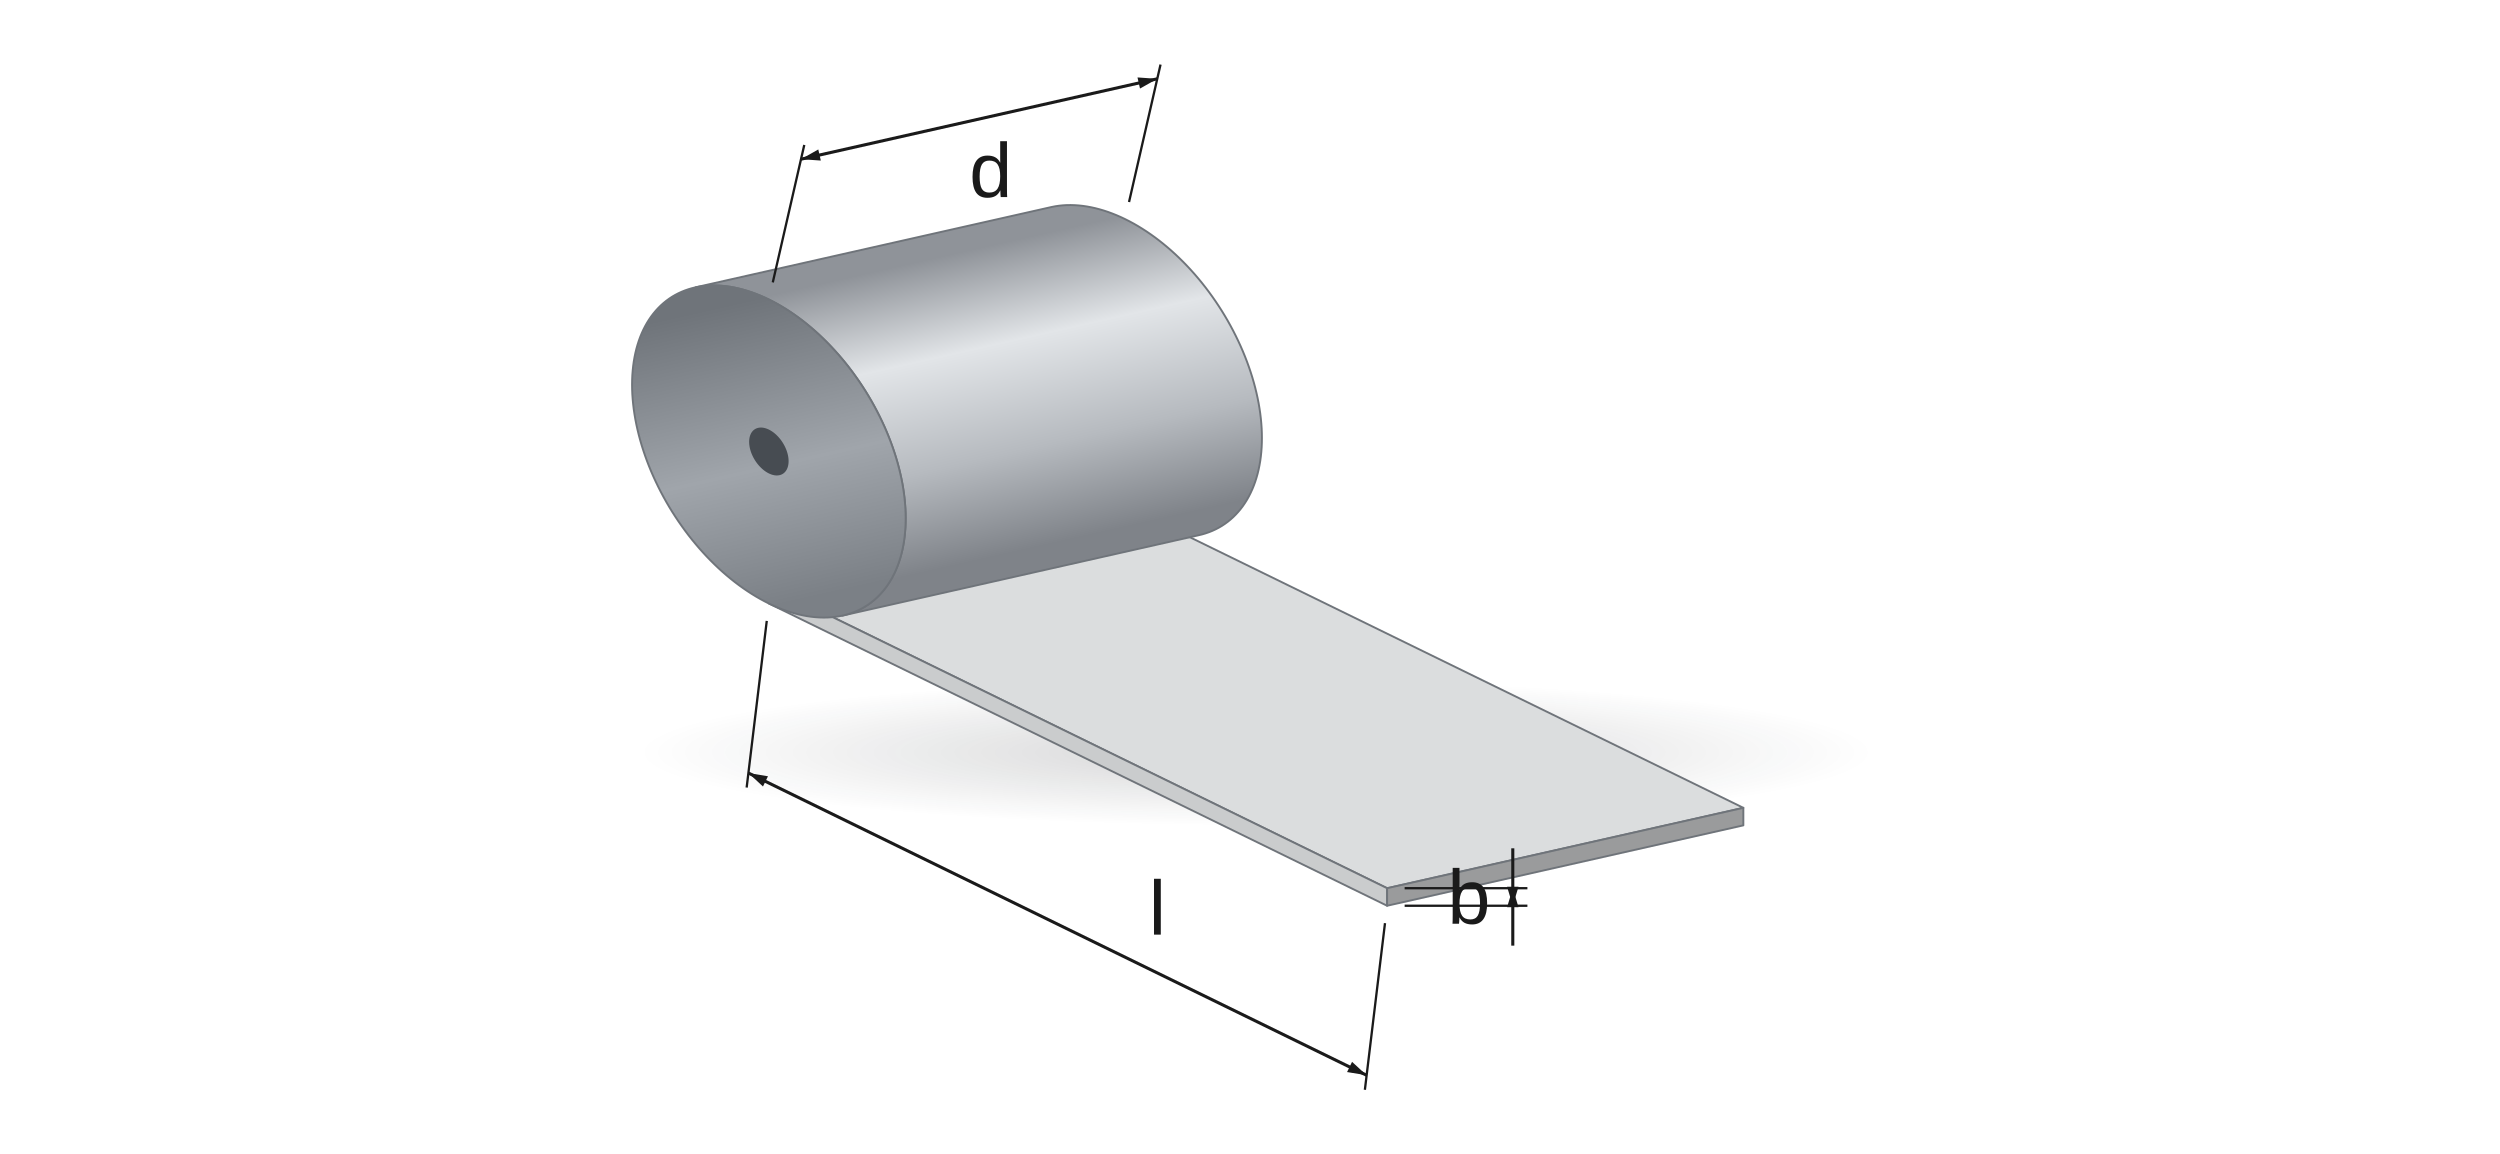
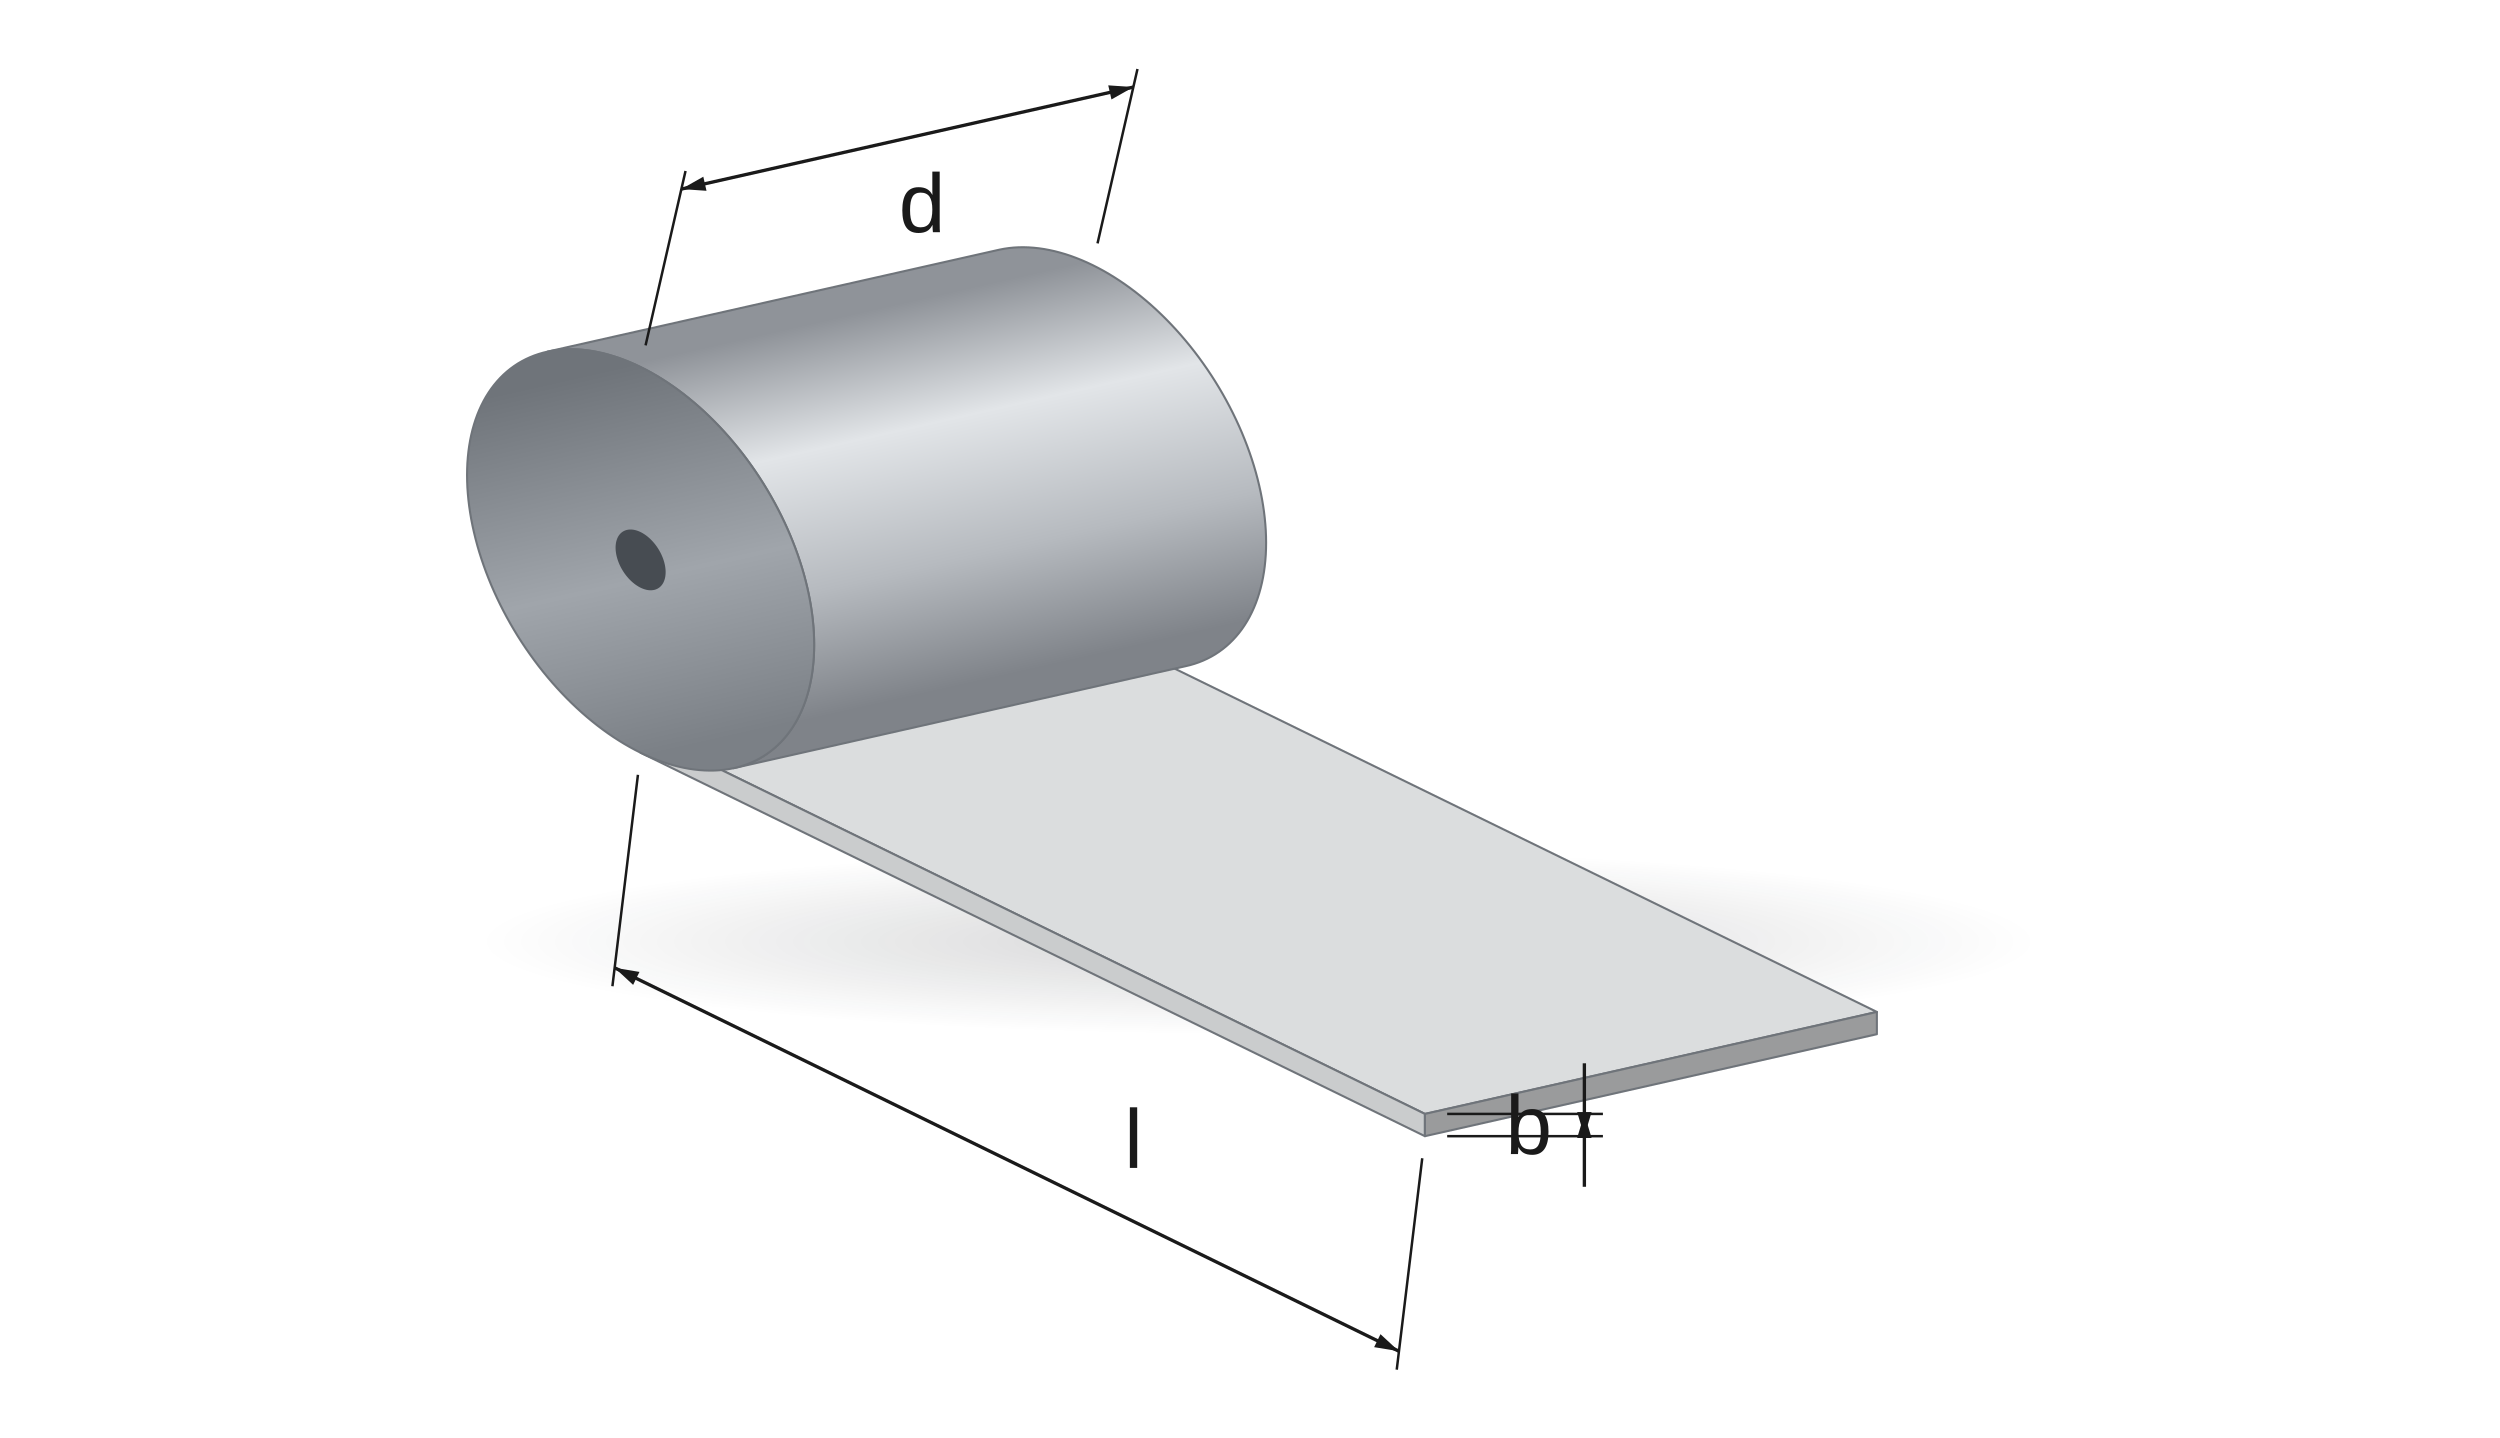
- <svg xmlns="http://www.w3.org/2000/svg" viewBox="0 0 1300 600" role="img" aria-label="Ghid dimensiuni – Bandă rulou">
-   <g transform="translate(399.81 234.78) scale(0.76)">
+ <svg xmlns="http://www.w3.org/2000/svg" viewBox="0 0 1200 690" role="img" aria-label="Ghid dimensiuni – Bandă rulou">
+   <g transform="translate(307.49 268.75) scale(0.89)">
    <defs>
      <radialGradient id="sh">
        <stop offset="0" stop-color="#101418" stop-opacity="0.18" />
        <stop offset="1" stop-color="#101418" stop-opacity="0" />
      </radialGradient>
    </defs>
    <ellipse cx="333.38" cy="205.9" rx="420" ry="50" fill="url(#sh)" />
-     <polygon points="0,92 423,298.8 666.75,243.8 243.75,37" fill="rgb(219,221,222)" stroke="#6f747a" stroke-width="1.32" stroke-linejoin="round" />
-     <polygon points="0,104 423,310.8 423,298.8 0,92" fill="rgb(202,204,205)" stroke="#6f747a" stroke-width="1.32" stroke-linejoin="round" />
-     <polygon points="423,310.8 666.75,255.8 666.75,243.8 423,298.8" fill="rgb(154,155,156)" stroke="#6f747a" stroke-width="1.32" stroke-linejoin="round" />
+     <polygon points="0,92 423,298.8 666.75,243.8 243.75,37" fill="rgb(219,221,222)" stroke="#6f747a" stroke-width="1.13" stroke-linejoin="round" />
+     <polygon points="0,104 423,310.8 423,298.8 0,92" fill="rgb(202,204,205)" stroke="#6f747a" stroke-width="1.13" stroke-linejoin="round" />
+     <polygon points="423,310.8 666.75,255.8 666.75,243.8 423,298.8" fill="rgb(154,155,156)" stroke="#6f747a" stroke-width="1.13" stroke-linejoin="round" />
    <defs>
      <linearGradient id="c3" gradientUnits="userSpaceOnUse" x1="-22.89" y1="-101.45" x2="22.89" y2="101.45">
        <stop offset="0" stop-color="#8f9399" />
        <stop offset="0.32" stop-color="#e2e5e8" />
        <stop offset="0.68" stop-color="#b6babf" />
        <stop offset="1" stop-color="#7f8389" />
      </linearGradient>
    </defs>
-     <path d="M50.15,112.33L52.61,111.74L55.02,111.03L57.37,110.22L59.66,109.3L61.9,108.27L64.07,107.14L66.19,105.9L68.23,104.55L70.21,103.1L72.12,101.55L73.96,99.9L75.72,98.15L77.41,96.3L79.03,94.36L80.57,92.33L82.02,90.2L83.4,87.99L84.69,85.69L85.9,83.3L87.03,80.83L88.07,78.28L89.02,75.66L89.88,72.96L90.66,70.19L91.35,67.34L91.94,64.44L92.45,61.47L92.86,58.43L93.18,55.34L93.42,52.2L93.55,49L93.6,45.76L93.55,42.47L93.42,39.14L93.18,35.77L92.86,32.36L92.45,28.93L91.94,25.46L91.35,21.97L90.66,18.46L89.88,14.93L89.02,11.38L88.07,7.83L87.03,4.26L85.9,0.69L84.69,-2.88L83.4,-6.44L82.02,-10L80.57,-13.55L79.03,-17.09L77.41,-20.61L75.72,-24.11L73.96,-27.58L72.12,-31.03L70.21,-34.45L68.23,-37.84L66.19,-41.18L64.07,-44.49L61.9,-47.75L59.66,-50.96L57.37,-54.13L55.02,-57.24L52.61,-60.3L50.15,-63.29L47.65,-66.22L45.09,-69.09L42.49,-71.89L39.85,-74.62L37.17,-77.27L34.46,-79.85L31.71,-82.35L28.92,-84.77L26.11,-87.1L23.28,-89.35L20.42,-91.51L17.54,-93.58L14.64,-95.56L11.73,-97.44L8.81,-99.23L5.88,-100.92L2.94,-102.51L0,-104L-2.94,-105.39L-5.88,-106.67L-8.81,-107.84L-11.73,-108.92L-14.64,-109.88L-17.54,-110.73L-20.42,-111.48L-23.28,-112.11L-26.11,-112.64L-28.92,-113.05L-31.71,-113.35L-34.46,-113.54L-37.17,-113.62L-39.85,-113.59L-42.49,-113.44L-45.09,-113.18L-47.65,-112.81L-50.15,-112.33L193.6,-167.33L196.1,-167.81L198.66,-168.18L201.26,-168.44L203.9,-168.59L206.58,-168.62L209.29,-168.54L212.04,-168.35L214.83,-168.05L217.64,-167.64L220.47,-167.11L223.33,-166.48L226.21,-165.73L229.11,-164.88L232.02,-163.92L234.94,-162.84L237.87,-161.67L240.81,-160.39L243.75,-159L246.69,-157.51L249.63,-155.92L252.56,-154.23L255.48,-152.44L258.39,-150.56L261.29,-148.58L264.17,-146.51L267.03,-144.35L269.86,-142.1L272.67,-139.77L275.46,-137.35L278.21,-134.85L280.92,-132.27L283.6,-129.62L286.24,-126.89L288.84,-124.09L291.4,-121.22L293.9,-118.29L296.36,-115.3L298.77,-112.24L301.12,-109.13L303.41,-105.96L305.65,-102.75L307.82,-99.49L309.94,-96.18L311.98,-92.84L313.96,-89.45L315.87,-86.03L317.71,-82.58L319.47,-79.11L321.16,-75.61L322.78,-72.09L324.32,-68.55L325.77,-65L327.15,-61.44L328.44,-57.88L329.65,-54.31L330.78,-50.74L331.82,-47.17L332.77,-43.62L333.63,-40.07L334.41,-36.54L335.1,-33.03L335.69,-29.54L336.2,-26.07L336.61,-22.64L336.93,-19.23L337.17,-15.86L337.3,-12.53L337.35,-9.24L337.3,-6L337.17,-2.8L336.93,0.34L336.61,3.43L336.2,6.47L335.69,9.44L335.1,12.34L334.41,15.19L333.63,17.96L332.77,20.66L331.82,23.28L330.78,25.83L329.65,28.3L328.44,30.69L327.15,32.99L325.77,35.2L324.32,37.33L322.78,39.36L321.16,41.3L319.47,43.15L317.71,44.9L315.87,46.55L313.96,48.1L311.98,49.55L309.94,50.9L307.82,52.14L305.65,53.27L303.41,54.3L301.12,55.22L298.77,56.03L296.36,56.74L293.9,57.33Z" fill="url(#c3)" stroke="#6f747a" stroke-width="1.32" stroke-linejoin="round" />
+     <path d="M50.15,112.33L52.61,111.74L55.02,111.03L57.37,110.22L59.66,109.3L61.9,108.27L64.07,107.14L66.19,105.9L68.23,104.55L70.21,103.1L72.12,101.55L73.96,99.9L75.72,98.15L77.41,96.3L79.03,94.36L80.57,92.33L82.02,90.2L83.4,87.99L84.69,85.69L85.9,83.3L87.03,80.83L88.07,78.28L89.02,75.66L89.88,72.96L90.66,70.19L91.35,67.34L91.94,64.44L92.45,61.47L92.86,58.43L93.18,55.34L93.42,52.2L93.55,49L93.6,45.76L93.55,42.47L93.42,39.14L93.18,35.77L92.86,32.36L92.45,28.93L91.94,25.46L91.35,21.97L90.66,18.46L89.88,14.93L89.02,11.38L88.07,7.83L87.03,4.26L85.9,0.69L84.69,-2.88L83.4,-6.44L82.02,-10L80.57,-13.55L79.03,-17.09L77.41,-20.61L75.72,-24.11L73.96,-27.58L72.12,-31.03L70.21,-34.45L68.23,-37.84L66.19,-41.18L64.07,-44.49L61.9,-47.75L59.66,-50.96L57.37,-54.13L55.02,-57.24L52.61,-60.3L50.15,-63.29L47.65,-66.22L45.09,-69.09L42.49,-71.89L39.85,-74.62L37.17,-77.27L34.46,-79.85L31.71,-82.35L28.92,-84.77L26.11,-87.1L23.28,-89.35L20.42,-91.51L17.54,-93.58L14.64,-95.56L11.73,-97.44L8.81,-99.23L5.88,-100.92L2.94,-102.51L0,-104L-2.94,-105.39L-5.88,-106.67L-8.81,-107.84L-11.73,-108.92L-14.64,-109.88L-17.54,-110.73L-20.42,-111.48L-23.28,-112.11L-26.11,-112.64L-28.92,-113.05L-31.71,-113.35L-34.46,-113.54L-37.17,-113.62L-39.85,-113.59L-42.49,-113.44L-45.09,-113.18L-47.65,-112.81L-50.15,-112.33L193.6,-167.33L196.1,-167.81L198.66,-168.18L201.26,-168.44L203.9,-168.59L206.58,-168.62L209.29,-168.54L212.04,-168.35L214.83,-168.05L217.64,-167.64L220.47,-167.11L223.33,-166.48L226.21,-165.73L229.11,-164.88L232.02,-163.92L234.94,-162.84L237.87,-161.67L240.81,-160.39L243.75,-159L246.69,-157.51L249.63,-155.92L252.56,-154.23L255.48,-152.44L258.39,-150.56L261.29,-148.58L264.17,-146.51L267.03,-144.35L269.86,-142.1L272.67,-139.77L275.46,-137.35L278.21,-134.85L280.92,-132.27L283.6,-129.62L286.24,-126.89L288.84,-124.09L291.4,-121.22L293.9,-118.29L296.36,-115.3L298.77,-112.24L301.12,-109.13L303.41,-105.96L305.65,-102.75L307.82,-99.49L309.94,-96.18L311.98,-92.84L313.96,-89.45L315.87,-86.03L317.71,-82.58L319.47,-79.11L321.16,-75.61L322.78,-72.09L324.32,-68.55L325.77,-65L327.15,-61.44L328.44,-57.88L329.65,-54.31L330.78,-50.74L331.82,-47.17L332.77,-43.62L333.63,-40.07L334.41,-36.54L335.1,-33.03L335.69,-29.54L336.2,-26.07L336.61,-22.64L336.93,-19.23L337.17,-15.86L337.3,-12.53L337.35,-9.24L337.3,-6L337.17,-2.8L336.93,0.34L336.61,3.43L336.2,6.47L335.69,9.44L335.1,12.34L334.41,15.19L333.63,17.96L332.77,20.66L331.82,23.28L330.78,25.83L329.65,28.3L328.44,30.69L327.15,32.99L325.77,35.2L324.32,37.33L322.78,39.36L321.16,41.3L319.47,43.15L317.71,44.9L315.87,46.55L313.96,48.1L311.98,49.55L309.94,50.9L307.82,52.14L305.65,53.27L303.41,54.3L301.12,55.22L298.77,56.03L296.36,56.74L293.9,57.33Z" fill="url(#c3)" stroke="#6f747a" stroke-width="1.13" stroke-linejoin="round" />
    <defs>
      <linearGradient id="c3f" gradientUnits="userSpaceOnUse" x1="-22.89" y1="-101.45" x2="22.89" y2="101.45">
        <stop offset="0" stop-color="#6f747a" />
        <stop offset="0.55" stop-color="#a0a5ab" />
        <stop offset="1" stop-color="#7b8086" />
      </linearGradient>
    </defs>
-     <path d="M93.6,45.76L93.55,42.47L93.42,39.14L93.18,35.77L92.86,32.36L92.45,28.93L91.94,25.46L91.35,21.97L90.66,18.46L89.88,14.93L89.02,11.38L88.07,7.83L87.03,4.26L85.9,0.69L84.69,-2.88L83.4,-6.44L82.02,-10L80.57,-13.55L79.03,-17.09L77.41,-20.61L75.72,-24.11L73.96,-27.58L72.12,-31.03L70.21,-34.45L68.23,-37.84L66.19,-41.18L64.07,-44.49L61.9,-47.75L59.66,-50.96L57.37,-54.13L55.02,-57.24L52.61,-60.3L50.15,-63.29L47.65,-66.22L45.09,-69.09L42.49,-71.89L39.85,-74.62L37.17,-77.27L34.46,-79.85L31.71,-82.35L28.92,-84.77L26.11,-87.1L23.28,-89.35L20.42,-91.51L17.54,-93.58L14.64,-95.56L11.73,-97.44L8.81,-99.23L5.88,-100.92L2.94,-102.51L0,-104L-2.94,-105.39L-5.88,-106.67L-8.81,-107.84L-11.73,-108.92L-14.64,-109.88L-17.54,-110.73L-20.42,-111.48L-23.28,-112.11L-26.11,-112.64L-28.92,-113.05L-31.71,-113.35L-34.46,-113.54L-37.17,-113.62L-39.85,-113.59L-42.49,-113.44L-45.09,-113.18L-47.65,-112.81L-50.15,-112.33L-52.61,-111.74L-55.02,-111.03L-57.37,-110.22L-59.66,-109.3L-61.9,-108.27L-64.07,-107.14L-66.19,-105.9L-68.23,-104.55L-70.21,-103.1L-72.12,-101.55L-73.96,-99.9L-75.72,-98.15L-77.41,-96.3L-79.03,-94.36L-80.57,-92.33L-82.02,-90.2L-83.4,-87.99L-84.69,-85.69L-85.9,-83.3L-87.03,-80.83L-88.07,-78.28L-89.02,-75.66L-89.88,-72.96L-90.66,-70.19L-91.35,-67.34L-91.94,-64.44L-92.45,-61.47L-92.86,-58.43L-93.18,-55.34L-93.42,-52.2L-93.55,-49L-93.6,-45.76L-93.55,-42.47L-93.42,-39.14L-93.18,-35.77L-92.86,-32.36L-92.45,-28.93L-91.94,-25.46L-91.35,-21.97L-90.66,-18.46L-89.88,-14.93L-89.02,-11.38L-88.07,-7.83L-87.03,-4.26L-85.9,-0.69L-84.69,2.88L-83.4,6.44L-82.02,10L-80.57,13.55L-79.03,17.09L-77.41,20.61L-75.72,24.11L-73.96,27.58L-72.12,31.03L-70.21,34.45L-68.23,37.84L-66.19,41.18L-64.07,44.49L-61.9,47.75L-59.66,50.96L-57.37,54.13L-55.02,57.24L-52.61,60.3L-50.15,63.29L-47.65,66.22L-45.09,69.09L-42.49,71.89L-39.85,74.62L-37.17,77.27L-34.46,79.85L-31.71,82.35L-28.92,84.77L-26.11,87.1L-23.28,89.35L-20.42,91.51L-17.54,93.58L-14.64,95.56L-11.73,97.44L-8.81,99.23L-5.88,100.92L-2.94,102.51L0,104L2.94,105.39L5.88,106.67L8.81,107.84L11.73,108.92L14.64,109.88L17.54,110.73L20.42,111.48L23.28,112.11L26.11,112.64L28.92,113.05L31.71,113.35L34.46,113.54L37.17,113.62L39.85,113.59L42.49,113.44L45.09,113.18L47.65,112.81L50.15,112.33L52.61,111.74L55.02,111.03L57.37,110.22L59.66,109.3L61.9,108.27L64.07,107.14L66.19,105.9L68.23,104.55L70.21,103.1L72.12,101.55L73.96,99.9L75.72,98.15L77.41,96.3L79.03,94.36L80.57,92.33L82.02,90.2L83.4,87.99L84.69,85.69L85.9,83.3L87.03,80.83L88.07,78.28L89.02,75.66L89.88,72.96L90.66,70.19L91.35,67.34L91.94,64.44L92.45,61.47L92.86,58.43L93.18,55.34L93.42,52.2L93.55,49Z" fill-rule="evenodd" fill="url(#c3f)" stroke="#6f747a" stroke-width="1.32" />
+     <path d="M93.6,45.76L93.55,42.47L93.42,39.14L93.18,35.77L92.86,32.36L92.45,28.93L91.94,25.46L91.35,21.97L90.66,18.46L89.88,14.93L89.02,11.38L88.07,7.83L87.03,4.26L85.9,0.69L84.69,-2.88L83.4,-6.44L82.02,-10L80.57,-13.55L79.03,-17.09L77.41,-20.61L75.72,-24.11L73.96,-27.58L72.12,-31.03L70.21,-34.45L68.23,-37.84L66.19,-41.18L64.07,-44.49L61.9,-47.75L59.66,-50.96L57.37,-54.13L55.02,-57.24L52.61,-60.3L50.15,-63.29L47.65,-66.22L45.09,-69.09L42.49,-71.89L39.85,-74.62L37.17,-77.27L34.46,-79.85L31.71,-82.35L28.92,-84.77L26.11,-87.1L23.28,-89.35L20.42,-91.51L17.54,-93.58L14.64,-95.56L11.73,-97.44L8.81,-99.23L5.88,-100.92L2.94,-102.51L0,-104L-2.94,-105.39L-5.88,-106.67L-8.81,-107.84L-11.73,-108.92L-14.64,-109.88L-17.54,-110.73L-20.42,-111.48L-23.28,-112.11L-26.11,-112.64L-28.92,-113.05L-31.71,-113.35L-34.46,-113.54L-37.17,-113.62L-39.85,-113.59L-42.49,-113.44L-45.09,-113.18L-47.65,-112.81L-50.15,-112.33L-52.61,-111.74L-55.02,-111.03L-57.37,-110.22L-59.66,-109.3L-61.9,-108.27L-64.07,-107.14L-66.19,-105.9L-68.23,-104.55L-70.21,-103.1L-72.12,-101.55L-73.96,-99.9L-75.72,-98.15L-77.41,-96.3L-79.03,-94.36L-80.57,-92.33L-82.02,-90.2L-83.4,-87.99L-84.69,-85.69L-85.9,-83.3L-87.03,-80.83L-88.07,-78.28L-89.02,-75.66L-89.88,-72.96L-90.66,-70.19L-91.35,-67.34L-91.94,-64.44L-92.45,-61.47L-92.86,-58.43L-93.18,-55.34L-93.42,-52.2L-93.55,-49L-93.6,-45.76L-93.55,-42.47L-93.42,-39.14L-93.18,-35.77L-92.86,-32.36L-92.45,-28.93L-91.94,-25.46L-91.35,-21.97L-90.66,-18.46L-89.88,-14.93L-89.02,-11.38L-88.07,-7.83L-87.03,-4.26L-85.9,-0.69L-84.69,2.88L-83.4,6.44L-82.02,10L-80.57,13.55L-79.03,17.09L-77.41,20.61L-75.72,24.11L-73.96,27.58L-72.12,31.03L-70.21,34.45L-68.23,37.84L-66.19,41.18L-64.07,44.49L-61.9,47.75L-59.66,50.96L-57.37,54.13L-55.02,57.24L-52.61,60.3L-50.15,63.29L-47.65,66.22L-45.09,69.09L-42.49,71.89L-39.85,74.62L-37.17,77.27L-34.46,79.85L-31.71,82.35L-28.92,84.77L-26.11,87.1L-23.28,89.35L-20.42,91.51L-17.54,93.58L-14.64,95.56L-11.73,97.44L-8.81,99.23L-5.88,100.92L-2.94,102.51L0,104L2.94,105.39L5.88,106.67L8.81,107.84L11.73,108.92L14.64,109.88L17.54,110.73L20.42,111.48L23.28,112.11L26.11,112.64L28.92,113.05L31.71,113.35L34.46,113.54L37.17,113.62L39.85,113.59L42.49,113.44L45.09,113.18L47.65,112.81L50.15,112.33L52.61,111.74L55.02,111.03L57.37,110.22L59.66,109.3L61.9,108.27L64.07,107.14L66.19,105.9L68.23,104.55L70.21,103.1L72.12,101.55L73.96,99.9L75.72,98.15L77.41,96.3L79.03,94.36L80.57,92.33L82.02,90.2L83.4,87.99L84.69,85.69L85.9,83.3L87.03,80.83L88.07,78.28L89.02,75.66L89.88,72.96L90.66,70.19L91.35,67.34L91.94,64.44L92.45,61.47L92.86,58.43L93.18,55.34L93.42,52.2L93.55,49Z" fill-rule="evenodd" fill="url(#c3f)" stroke="#6f747a" stroke-width="1.13" />
    <path d="M13.5,6.6L13.49,6.13L13.47,5.65L13.44,5.16L13.39,4.67L13.33,4.17L13.26,3.67L13.17,3.17L13.08,2.66L12.96,2.15L12.84,1.64L12.7,1.13L12.55,0.61L12.39,0.1L12.22,-0.41L12.03,-0.93L11.83,-1.44L11.62,-1.95L11.4,-2.46L11.17,-2.97L10.92,-3.48L10.67,-3.98L10.4,-4.48L10.13,-4.97L9.84,-5.46L9.55,-5.94L9.24,-6.42L8.93,-6.89L8.61,-7.35L8.27,-7.81L7.94,-8.26L7.59,-8.7L7.23,-9.13L6.87,-9.55L6.5,-9.97L6.13,-10.37L5.75,-10.76L5.36,-11.15L4.97,-11.52L4.57,-11.88L4.17,-12.23L3.77,-12.56L3.36,-12.89L2.94,-13.2L2.53,-13.5L2.11,-13.78L1.69,-14.05L1.27,-14.31L0.85,-14.56L0.42,-14.79L0,-15L-0.42,-15.2L-0.85,-15.38L-1.27,-15.55L-1.69,-15.71L-2.11,-15.85L-2.53,-15.97L-2.94,-16.08L-3.36,-16.17L-3.77,-16.25L-4.17,-16.31L-4.57,-16.35L-4.97,-16.38L-5.36,-16.39L-5.75,-16.38L-6.13,-16.36L-6.5,-16.32L-6.87,-16.27L-7.23,-16.2L-7.59,-16.12L-7.94,-16.01L-8.27,-15.9L-8.61,-15.76L-8.93,-15.62L-9.24,-15.45L-9.55,-15.27L-9.84,-15.08L-10.13,-14.87L-10.4,-14.65L-10.67,-14.41L-10.92,-14.16L-11.17,-13.89L-11.4,-13.61L-11.62,-13.32L-11.83,-13.01L-12.03,-12.69L-12.22,-12.36L-12.39,-12.01L-12.55,-11.66L-12.7,-11.29L-12.84,-10.91L-12.96,-10.52L-13.08,-10.12L-13.17,-9.71L-13.26,-9.29L-13.33,-8.87L-13.39,-8.43L-13.44,-7.98L-13.47,-7.53L-13.49,-7.07L-13.5,-6.6L-13.49,-6.13L-13.47,-5.65L-13.44,-5.16L-13.39,-4.67L-13.33,-4.17L-13.26,-3.67L-13.17,-3.17L-13.08,-2.66L-12.96,-2.15L-12.84,-1.64L-12.7,-1.13L-12.55,-0.61L-12.39,-0.1L-12.22,0.41L-12.03,0.93L-11.83,1.44L-11.62,1.95L-11.4,2.46L-11.17,2.97L-10.92,3.48L-10.67,3.98L-10.4,4.48L-10.13,4.97L-9.84,5.46L-9.55,5.94L-9.24,6.42L-8.93,6.89L-8.61,7.35L-8.27,7.81L-7.94,8.26L-7.59,8.7L-7.23,9.13L-6.87,9.55L-6.5,9.97L-6.13,10.37L-5.75,10.76L-5.36,11.15L-4.97,11.52L-4.57,11.88L-4.17,12.23L-3.77,12.56L-3.36,12.89L-2.94,13.2L-2.53,13.5L-2.11,13.78L-1.69,14.05L-1.27,14.31L-0.85,14.56L-0.42,14.79L0,15L0.42,15.2L0.85,15.38L1.27,15.55L1.69,15.71L2.11,15.85L2.53,15.97L2.94,16.08L3.36,16.17L3.77,16.25L4.17,16.31L4.57,16.35L4.97,16.38L5.36,16.39L5.75,16.38L6.13,16.36L6.5,16.32L6.87,16.27L7.23,16.2L7.59,16.12L7.94,16.01L8.27,15.9L8.61,15.76L8.93,15.62L9.24,15.45L9.55,15.27L9.84,15.08L10.13,14.87L10.4,14.65L10.67,14.41L10.92,14.16L11.17,13.89L11.4,13.61L11.62,13.32L11.83,13.01L12.03,12.69L12.22,12.36L12.39,12.01L12.55,11.66L12.7,11.29L12.84,10.91L12.96,10.52L13.08,10.12L13.17,9.71L13.26,9.29L13.33,8.87L13.39,8.43L13.44,7.98L13.47,7.53L13.49,7.07Z" fill="#474c52" />
-     <line x1="2.68" y1="-115.7" x2="24.23" y2="-209.75" stroke="#1a1a1a" stroke-width="1.58" />
-     <line x1="246.43" y1="-170.7" x2="267.98" y2="-264.75" stroke="#1a1a1a" stroke-width="1.58" />
-     <line x1="22" y1="-200" x2="265.75" y2="-255" stroke="#1a1a1a" stroke-width="2.11" />
+     <line x1="2.68" y1="-115.7" x2="24.23" y2="-209.75" stroke="#1a1a1a" stroke-width="1.35" />
+     <line x1="246.43" y1="-170.7" x2="267.98" y2="-264.75" stroke="#1a1a1a" stroke-width="1.35" />
+     <line x1="22" y1="-200" x2="265.75" y2="-255" stroke="#1a1a1a" stroke-width="1.8" />
    <polygon points="22,-200 33.82,-206.67 35.54,-199.06" fill="#1a1a1a" />
    <polygon points="265.75,-255 253.93,-248.33 252.21,-255.94" fill="#1a1a1a" />
-     <text x="151.8" y="-192.38" font-family="Arial, Helvetica, sans-serif" font-size="52.74" fill="#1a1a1a" text-anchor="middle" dominant-baseline="central">d</text>
-     <line x1="435" y1="310.8" x2="519" y2="310.8" stroke="#1a1a1a" stroke-width="1.58" />
-     <line x1="435" y1="298.8" x2="519" y2="298.8" stroke="#1a1a1a" stroke-width="1.58" />
-     <line x1="509" y1="338.1" x2="509" y2="271.5" stroke="#1a1a1a" stroke-width="2.11" />
+     <text x="151.8" y="-192.38" font-family="Arial, Helvetica, sans-serif" font-size="45.11" fill="#1a1a1a" text-anchor="middle" dominant-baseline="central">d</text>
+     <line x1="435" y1="310.8" x2="519" y2="310.8" stroke="#1a1a1a" stroke-width="1.35" />
+     <line x1="435" y1="298.8" x2="519" y2="298.8" stroke="#1a1a1a" stroke-width="1.35" />
+     <line x1="509" y1="338.1" x2="509" y2="271.5" stroke="#1a1a1a" stroke-width="1.8" />
    <polygon points="509,310.8 505.1,297.8 512.9,297.8" fill="#1a1a1a" />
    <polygon points="509,298.8 512.9,311.8 505.1,311.8" fill="#1a1a1a" />
-     <text x="479" y="304.8" font-family="Arial, Helvetica, sans-serif" font-size="52.74" fill="#1a1a1a" text-anchor="middle" dominant-baseline="central">b</text>
-     <line x1="-1.44" y1="115.91" x2="-15.2" y2="229.93" stroke="#1a1a1a" stroke-width="1.58" />
-     <line x1="421.56" y1="322.71" x2="407.8" y2="436.73" stroke="#1a1a1a" stroke-width="1.58" />
-     <line x1="-14" y1="220" x2="409" y2="426.8" stroke="#1a1a1a" stroke-width="2.11" />
+     <text x="479" y="304.8" font-family="Arial, Helvetica, sans-serif" font-size="45.11" fill="#1a1a1a" text-anchor="middle" dominant-baseline="central">b</text>
+     <line x1="-1.44" y1="115.91" x2="-15.2" y2="229.93" stroke="#1a1a1a" stroke-width="1.35" />
+     <line x1="421.56" y1="322.71" x2="407.8" y2="436.73" stroke="#1a1a1a" stroke-width="1.35" />
+     <line x1="-14" y1="220" x2="409" y2="426.8" stroke="#1a1a1a" stroke-width="1.8" />
    <polygon points="-14,220 -0.61,222.21 -4.03,229.21" fill="#1a1a1a" />
    <polygon points="409,426.8 395.61,424.59 399.03,417.59" fill="#1a1a1a" />
-     <text x="265.83" y="312.28" font-family="Arial, Helvetica, sans-serif" font-size="52.74" fill="#1a1a1a" text-anchor="middle" dominant-baseline="central">l</text>
+     <text x="265.83" y="312.28" font-family="Arial, Helvetica, sans-serif" font-size="45.11" fill="#1a1a1a" text-anchor="middle" dominant-baseline="central">l</text>
  </g>
</svg>
